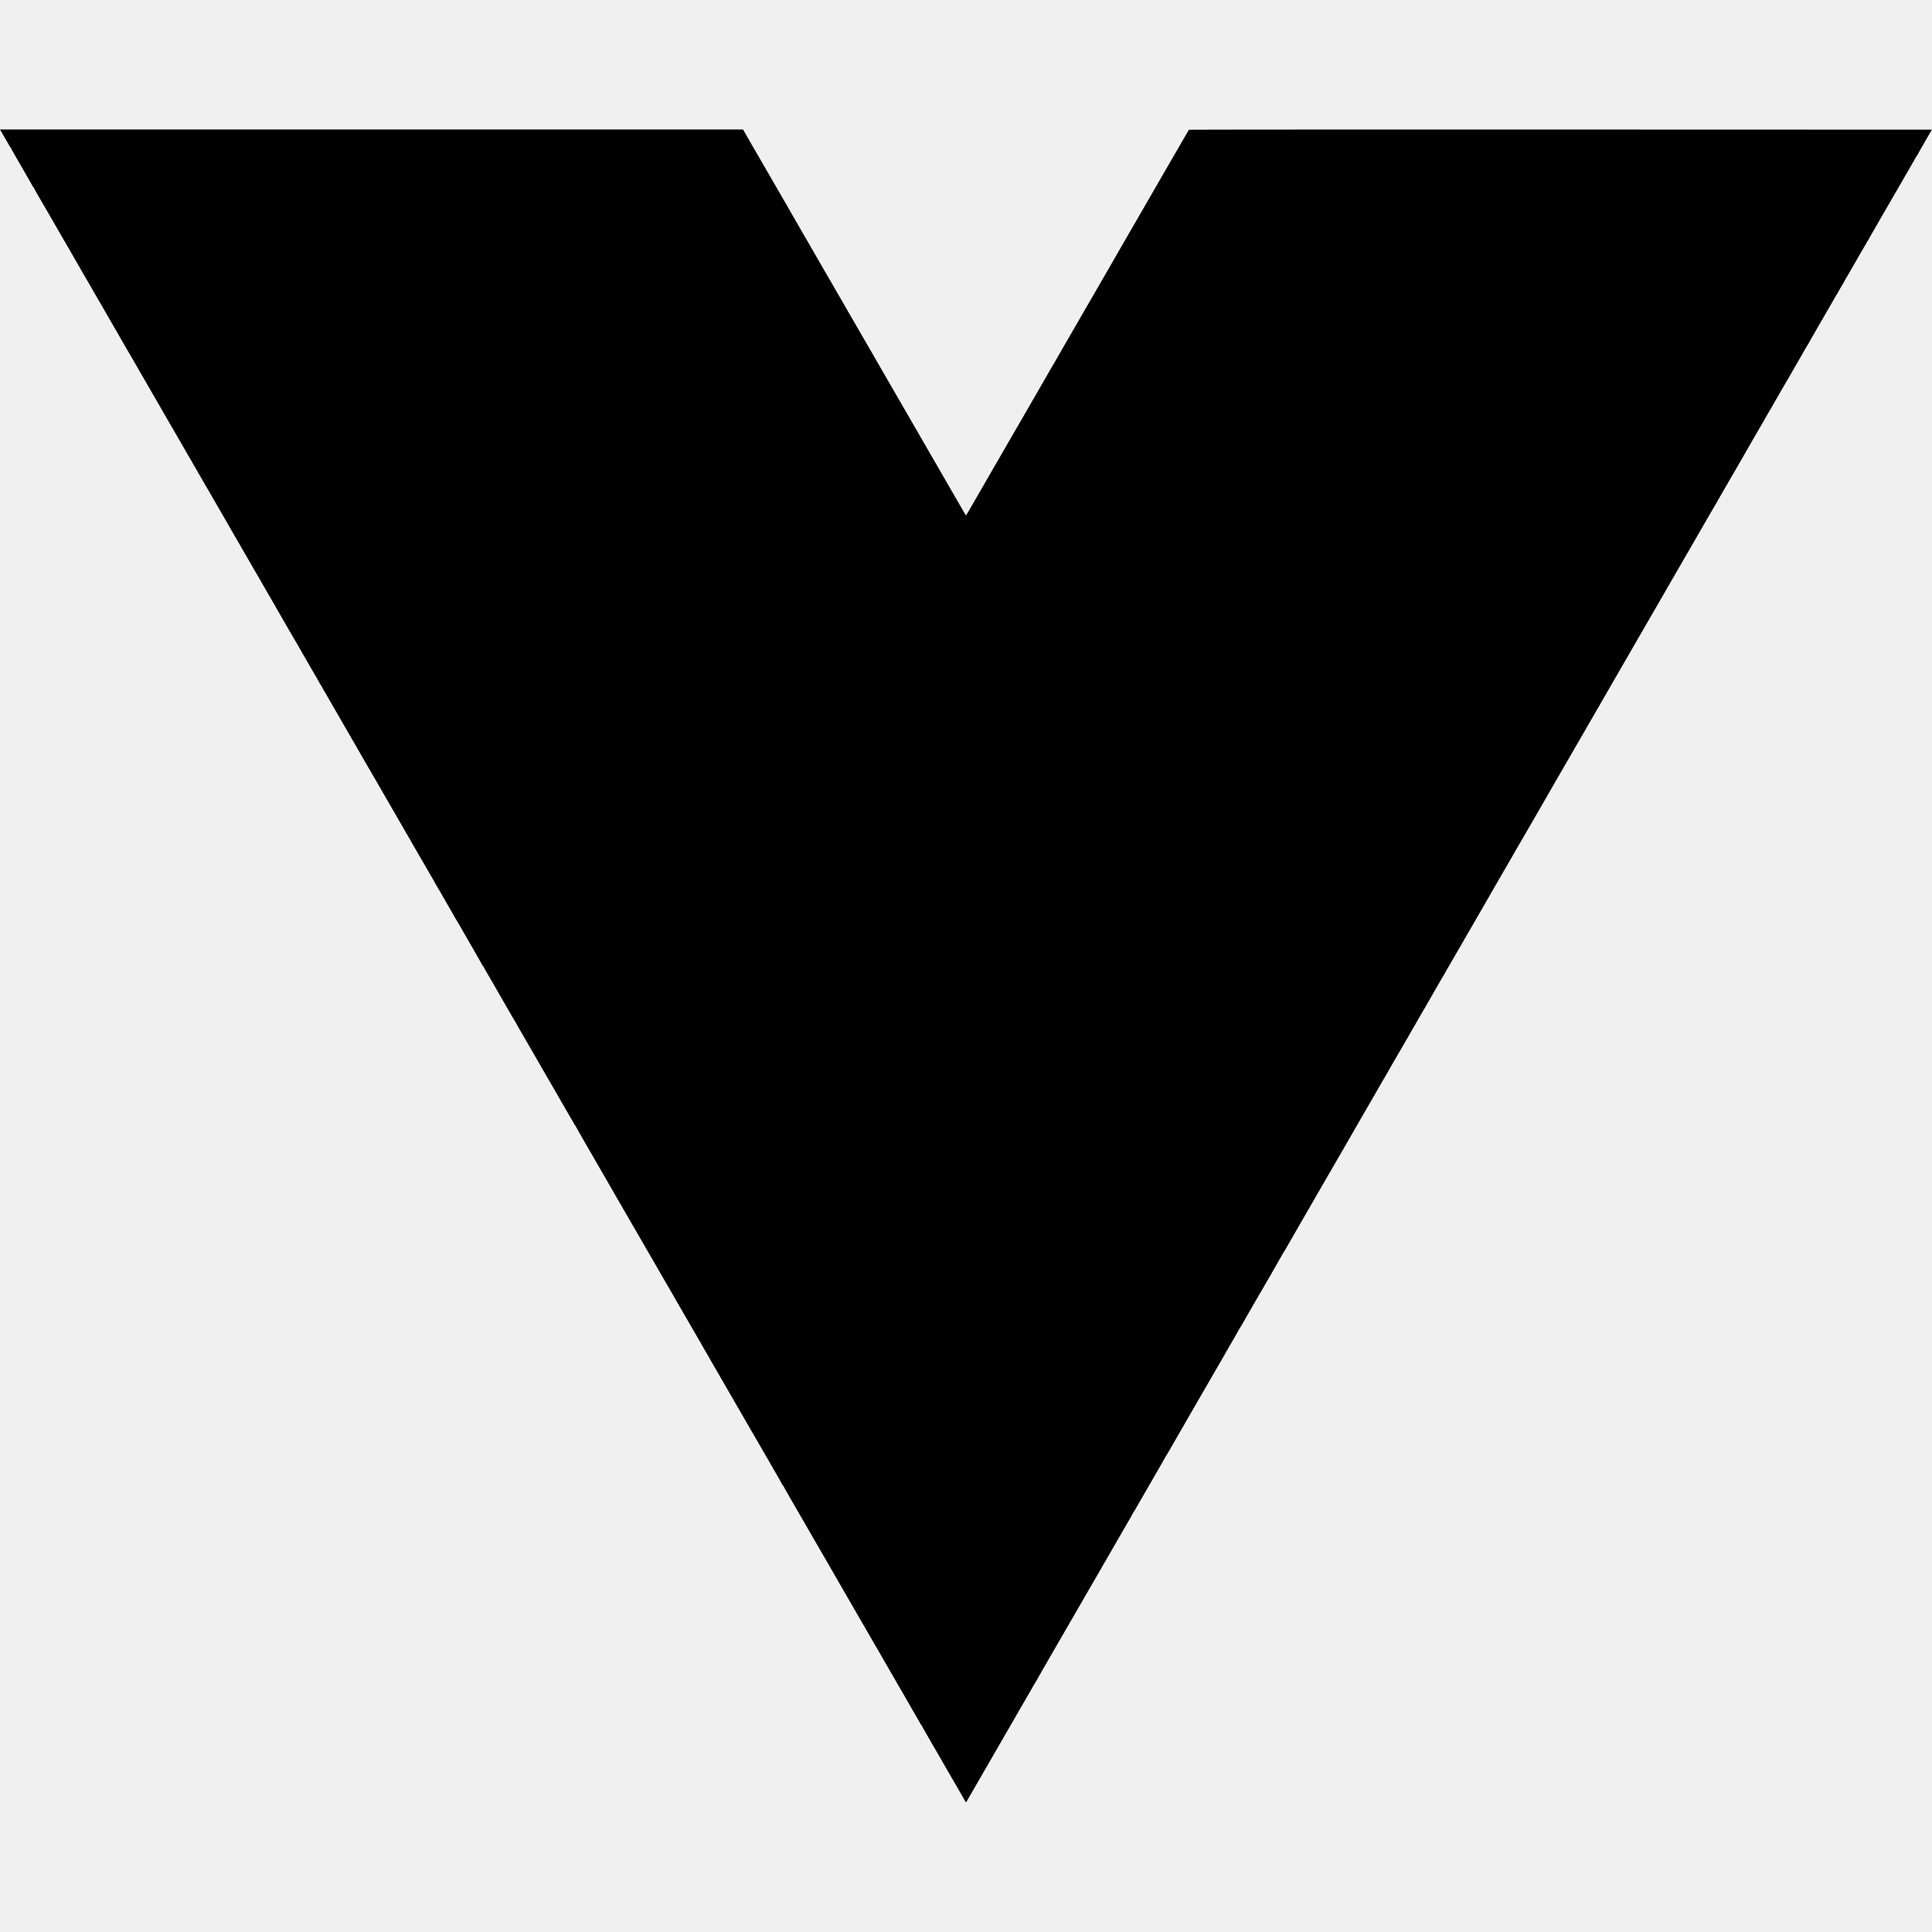
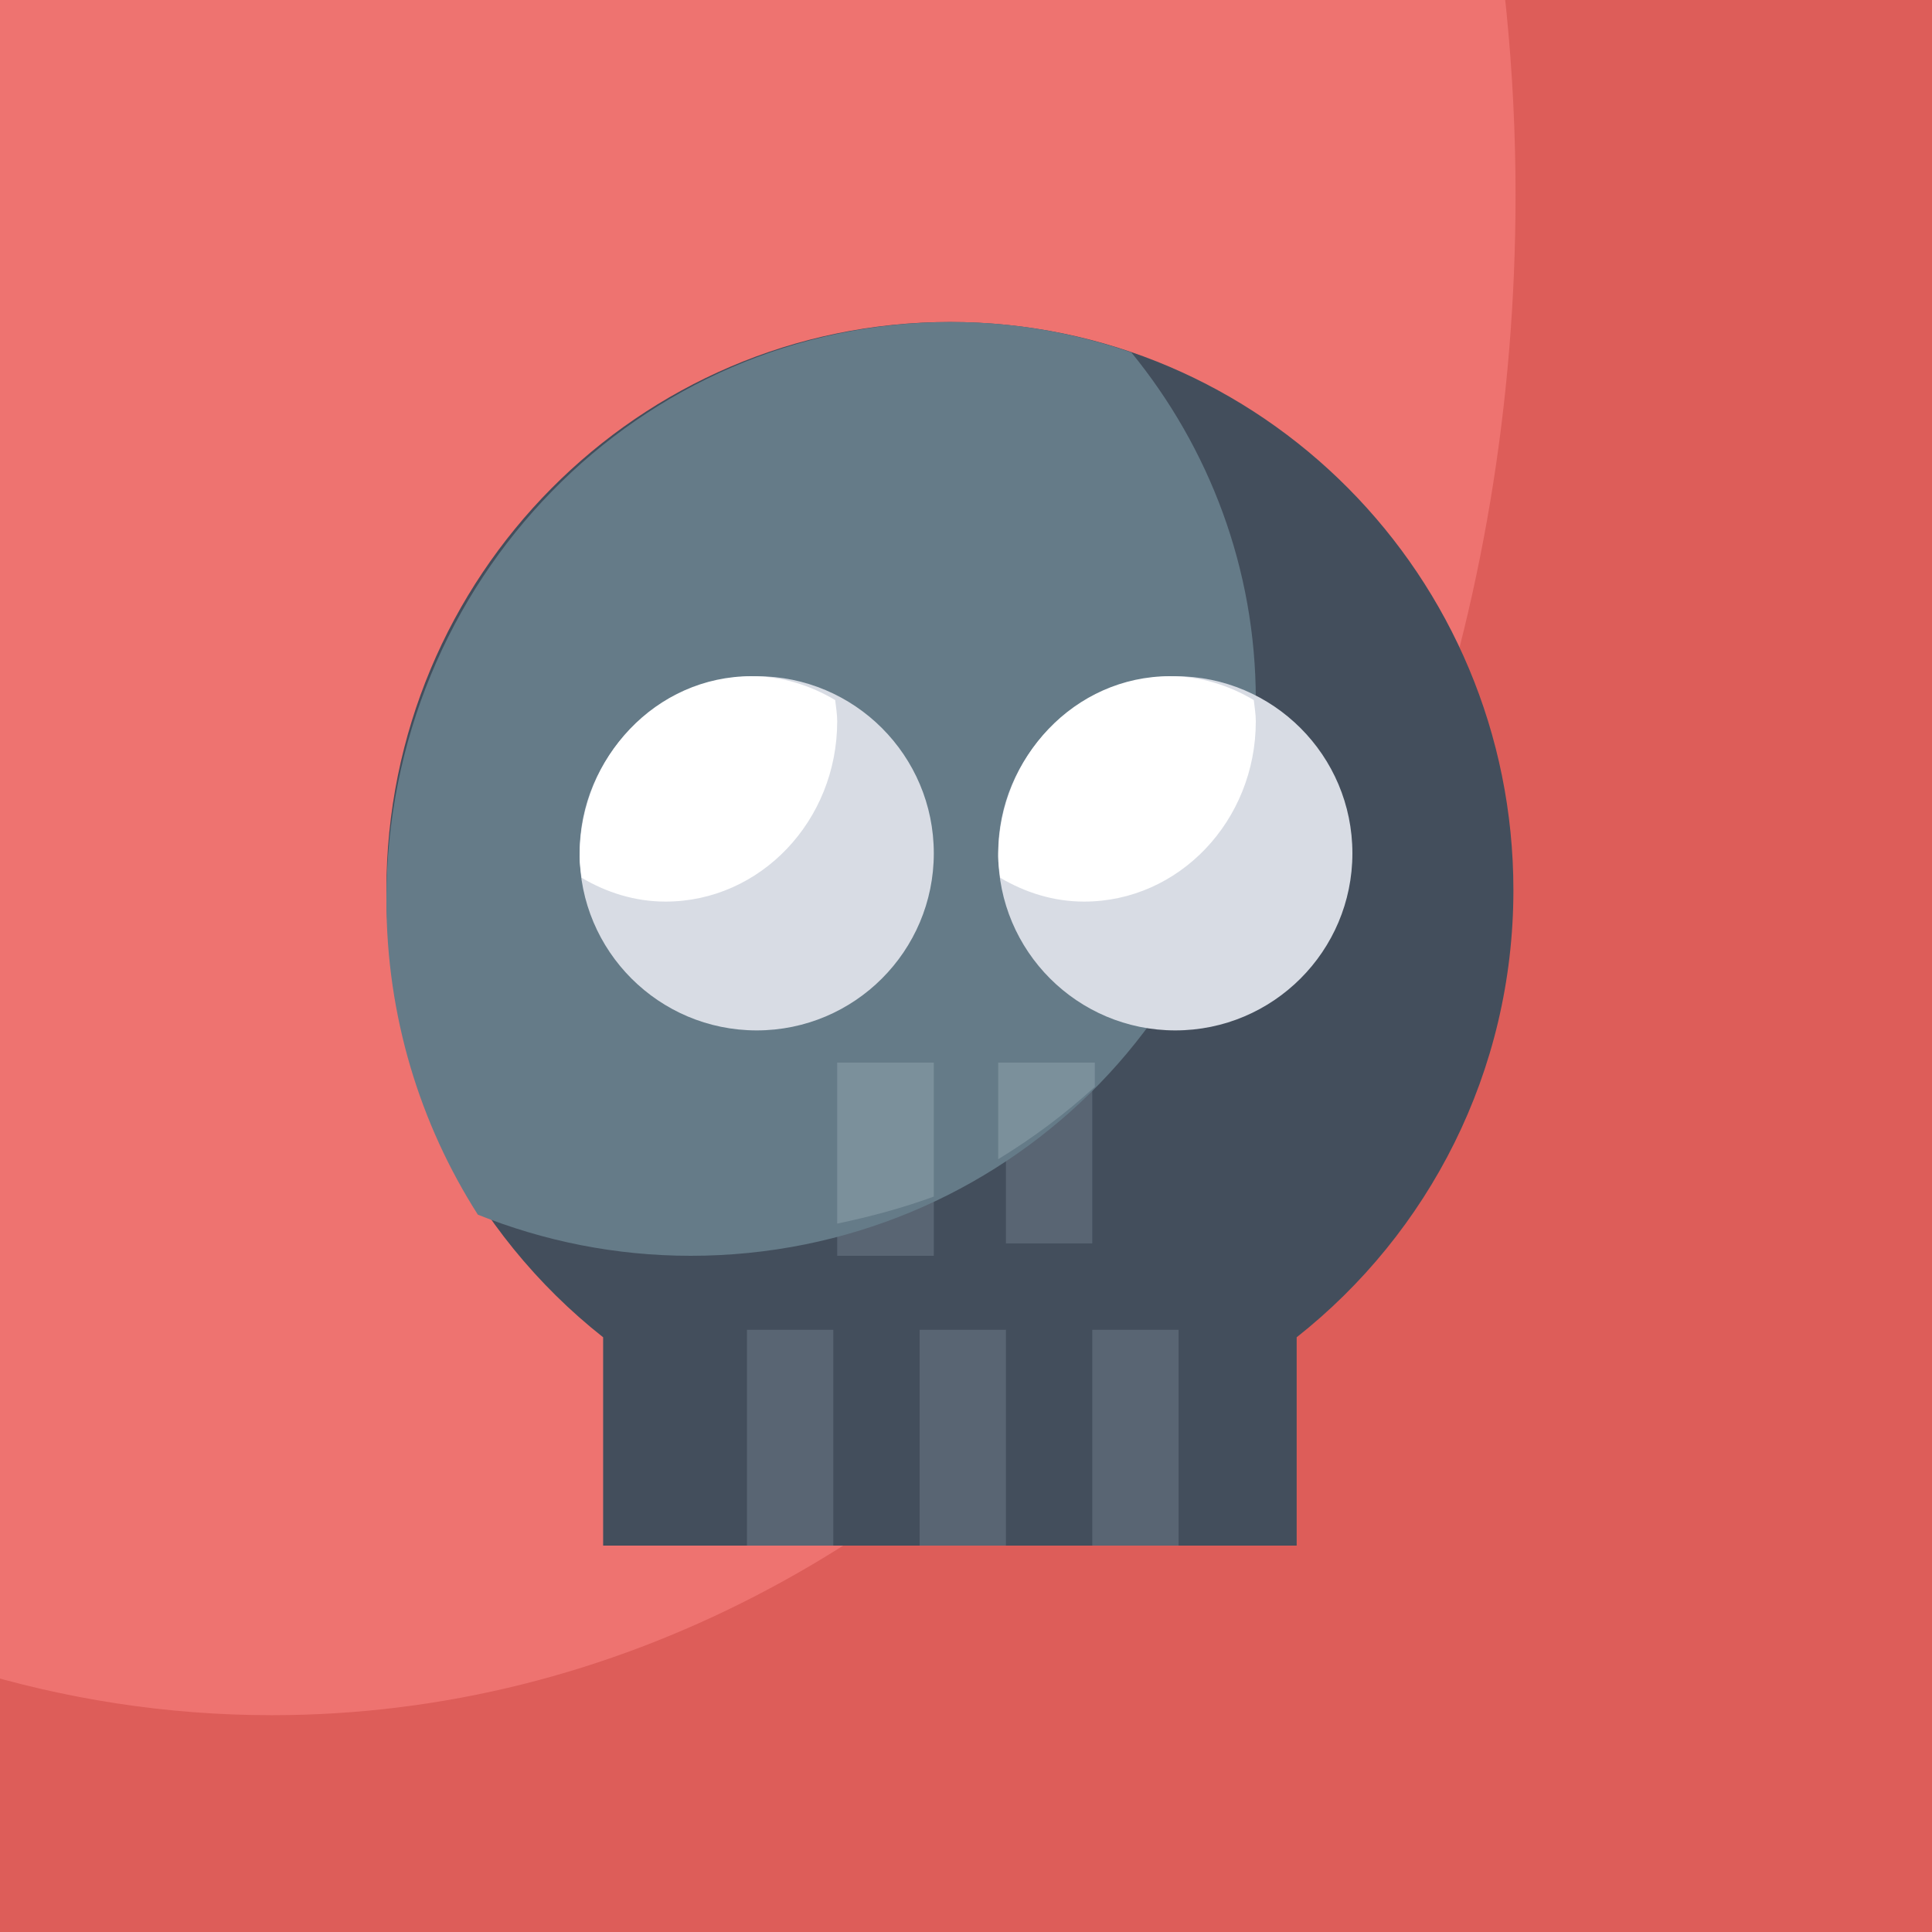
- <svg xmlns="http://www.w3.org/2000/svg" version="1.0" width="16pt" height="16pt" viewBox="0 0 16 16" preserveAspectRatio="xMidYMid meet">
-   <g transform="translate(0,16) scale(0.00032,-0.00032)" fill="#000000" stroke="none">
-     <path d="M18 46618 c45 -75 122 -207 122 -211 0 -2 25 -45 55 -95 30 -50 55 -96 55 -102 0 -5 5 -10 10 -10 6 0 10 -4 10 -9 0 -5 73 -135 161 -288 89 -153 173 -298 187 -323 14 -25 32 -57 41 -72 88 -149 187 -324 189 -335 2 -7 8 -13 13 -13 5 0 9 -4 9 -10 0 -5 46 -89 103 -187 175 -302 490 -846 507 -876 8 -16 20 -36 25 -45 28 -46 290 -498 339 -585 13 -23 74 -129 136 -236 61 -107 123 -215 137 -240 14 -25 29 -50 33 -56 5 -5 23 -37 40 -70 18 -33 38 -67 44 -75 11 -16 21 -33 63 -109 14 -25 29 -50 33 -56 4 -5 21 -35 38 -65 55 -100 261 -455 269 -465 4 -5 14 -21 20 -35 15 -29 41 -75 103 -180 24 -41 52 -88 60 -105 9 -16 57 -100 107 -185 112 -193 362 -626 380 -660 8 -14 23 -38 33 -55 11 -16 23 -37 27 -45 4 -8 26 -46 48 -85 23 -38 53 -90 67 -115 46 -81 64 -113 178 -310 62 -107 121 -210 132 -227 37 -67 56 -99 85 -148 16 -27 32 -57 36 -65 4 -8 15 -27 25 -42 9 -15 53 -89 96 -165 44 -76 177 -307 296 -513 120 -206 268 -463 330 -570 131 -227 117 -203 200 -348 36 -62 73 -125 82 -140 10 -15 21 -34 25 -42 4 -8 20 -37 36 -65 17 -27 38 -65 48 -82 49 -85 64 -111 87 -153 13 -25 28 -49 32 -55 4 -5 78 -134 165 -285 87 -151 166 -288 176 -305 10 -16 26 -43 35 -59 9 -17 125 -217 257 -445 132 -229 253 -441 270 -471 17 -30 45 -79 64 -108 18 -29 33 -54 33 -57 0 -2 20 -37 44 -77 24 -40 123 -212 221 -383 97 -170 190 -330 205 -355 16 -25 39 -65 53 -90 13 -25 81 -144 152 -265 70 -121 137 -238 150 -260 12 -22 37 -65 55 -95 18 -30 43 -73 55 -95 12 -22 48 -85 80 -140 77 -132 163 -280 190 -330 13 -22 71 -123 130 -225 59 -102 116 -199 126 -217 10 -17 29 -50 43 -72 15 -22 26 -43 26 -45 0 -2 27 -50 60 -106 33 -56 60 -103 60 -105 0 -2 55 -98 90 -155 8 -14 182 -316 239 -414 13 -22 45 -79 72 -124 27 -46 49 -86 49 -89 0 -2 14 -24 30 -48 16 -24 30 -46 30 -49 0 -5 74 -135 100 -176 5 -8 24 -42 43 -75 50 -88 58 -101 262 -455 104 -179 199 -345 213 -370 14 -25 28 -49 32 -55 4 -5 17 -26 28 -45 10 -19 62 -109 114 -200 114 -197 133 -230 170 -295 16 -27 33 -57 38 -65 17 -28 96 -165 103 -180 4 -8 16 -28 26 -45 10 -16 77 -131 148 -255 72 -124 181 -313 243 -420 62 -107 121 -209 131 -227 35 -62 323 -560 392 -678 38 -66 83 -145 100 -175 16 -30 33 -59 37 -65 4 -5 17 -27 29 -47 34 -61 56 -100 90 -156 17 -29 31 -55 31 -57 0 -2 17 -32 39 -67 21 -35 134 -229 251 -433 117 -203 235 -407 261 -451 27 -45 49 -85 49 -88 0 -4 8 -19 19 -34 15 -21 200 -341 309 -533 10 -19 33 -58 51 -87 17 -29 31 -54 31 -56 0 -2 25 -44 55 -94 30 -50 55 -95 55 -98 0 -4 6 -15 14 -23 7 -9 27 -41 43 -71 17 -30 170 -297 342 -594 171 -296 311 -542 311 -547 0 -5 5 -9 10 -9 6 0 10 -4 10 -10 0 -5 22 -47 49 -92 27 -46 58 -99 68 -118 24 -43 81 -140 93 -160 5 -8 66 -114 135 -235 69 -121 130 -227 135 -235 12 -21 259 -447 283 -490 10 -19 28 -47 38 -62 11 -14 19 -29 19 -32 0 -3 37 -69 83 -148 99 -170 305 -526 337 -583 13 -22 31 -53 41 -70 11 -16 22 -37 26 -45 7 -14 82 -146 103 -180 14 -24 181 -311 205 -355 13 -22 46 -80 75 -130 29 -49 64 -110 78 -135 14 -25 51 -88 82 -140 31 -52 59 -102 63 -110 4 -8 18 -33 31 -55 205 -353 284 -489 309 -535 17 -30 45 -78 62 -106 18 -28 36 -60 39 -72 4 -12 12 -22 17 -22 5 0 9 -4 9 -10 0 -5 109 -197 241 -427 133 -230 250 -431 259 -448 51 -90 222 -385 280 -485 37 -63 78 -135 92 -160 14 -25 67 -117 118 -205 51 -88 101 -175 111 -193 34 -58 55 -95 149 -257 51 -88 101 -173 110 -190 9 -16 76 -131 147 -255 72 -124 140 -241 151 -260 61 -108 281 -489 355 -615 38 -66 77 -133 87 -150 35 -63 91 -161 100 -175 14 -23 99 -169 128 -220 54 -97 135 -235 142 -245 4 -5 20 -32 35 -60 26 -48 238 -416 276 -480 10 -16 26 -46 37 -65 30 -53 382 -661 403 -695 10 -16 22 -37 26 -45 4 -8 26 -48 50 -88 24 -41 43 -75 43 -77 0 -2 22 -40 50 -85 27 -45 50 -84 50 -86 0 -3 38 -69 83 -147 84 -142 302 -520 340 -587 10 -19 34 -60 52 -90 18 -30 44 -75 57 -100 14 -25 45 -79 70 -120 25 -41 56 -96 70 -121 14 -25 77 -133 138 -240 62 -107 122 -210 132 -229 25 -43 310 -535 337 -581 11 -19 26 -45 34 -59 17 -32 238 -414 266 -460 11 -19 24 -41 28 -49 3 -7 75 -133 160 -278 84 -146 153 -269 153 -274 0 -5 5 -9 10 -9 6 0 10 -4 10 -10 0 -5 82 -150 181 -322 182 -314 201 -346 240 -415 12 -21 80 -139 152 -263 71 -124 141 -245 155 -270 14 -25 28 -49 32 -55 6 -8 145 -248 220 -380 37 -66 209 -362 229 -395 11 -19 24 -42 28 -49 4 -8 67 -118 140 -243 73 -125 133 -230 133 -233 0 -2 15 -28 33 -57 19 -29 47 -78 64 -108 17 -30 53 -93 79 -139 53 -90 82 -141 157 -272 82 -142 115 -199 381 -659 142 -245 268 -463 281 -485 12 -22 71 -125 132 -230 60 -104 172 -298 248 -430 76 -132 146 -253 156 -270 11 -16 22 -36 26 -44 3 -8 30 -54 60 -103 29 -49 53 -91 53 -93 0 -3 18 -34 40 -70 22 -36 40 -67 40 -69 0 -2 37 -66 81 -142 45 -77 98 -168 119 -204 20 -36 47 -81 58 -100 12 -19 27 -47 33 -62 6 -16 15 -28 20 -28 5 0 9 -4 9 -9 0 -6 63 -118 140 -251 77 -133 140 -243 140 -245 0 -2 18 -33 41 -70 22 -37 49 -83 60 -101 10 -19 29 -51 40 -71 25 -45 109 -189 126 -218 7 -11 17 -29 22 -40 6 -11 22 -38 35 -60 14 -22 37 -62 52 -90 14 -27 35 -62 45 -77 11 -14 19 -29 19 -32 0 -3 18 -35 40 -71 22 -36 40 -67 40 -69 0 -2 19 -35 42 -72 23 -38 55 -94 72 -124 26 -47 139 -244 171 -298 6 -9 21 -36 34 -60 28 -48 37 -51 51 -19 6 12 19 36 29 52 10 17 27 46 38 65 11 19 104 181 208 360 103 179 199 345 213 370 14 25 42 74 64 109 21 34 38 65 38 67 0 2 18 33 40 69 22 36 40 67 40 69 0 3 177 310 199 346 16 26 136 234 140 244 2 5 25 44 52 88 27 44 49 81 49 84 0 2 18 34 40 70 22 36 40 67 40 69 0 2 20 36 43 77 35 58 169 289 297 513 9 17 50 86 90 155 40 69 86 150 103 180 16 30 35 62 41 70 6 8 16 24 22 35 35 64 72 129 167 293 59 100 116 199 127 220 11 20 30 53 41 72 43 72 1070 1850 1121 1940 14 25 65 113 113 195 48 83 96 166 107 185 10 19 28 50 38 68 11 18 73 124 137 235 64 111 175 303 246 427 71 124 173 299 225 390 52 91 116 202 143 248 27 45 49 85 49 89 0 4 6 14 14 22 7 9 28 43 46 76 26 47 251 436 378 655 11 19 29 51 40 70 11 19 101 176 201 348 99 172 181 317 181 323 0 5 5 9 10 9 6 0 10 5 10 11 0 6 8 23 18 37 11 15 32 52 49 82 16 30 130 228 253 440 122 212 234 405 248 430 13 25 39 70 57 100 39 65 69 117 130 225 25 44 50 87 55 95 12 19 78 134 220 380 61 107 129 224 150 260 161 277 222 382 246 425 15 28 47 83 71 123 24 41 43 78 43 83 0 5 4 9 8 9 4 0 13 12 19 28 7 15 23 45 36 67 66 110 277 478 277 483 0 3 6 13 14 21 7 9 27 41 43 71 17 30 45 80 63 110 34 57 375 649 394 685 6 11 16 27 22 35 6 8 26 42 44 75 18 33 41 74 51 90 10 17 24 41 32 55 54 97 72 128 88 152 11 14 19 28 19 30 0 3 79 141 175 308 96 167 175 305 175 308 0 3 6 13 14 21 7 9 26 39 41 66 33 60 276 483 338 587 24 40 46 80 50 88 4 8 13 24 20 35 14 23 95 163 125 215 11 19 52 91 92 160 40 69 80 139 90 155 9 17 103 179 207 360 105 182 200 346 211 365 103 181 463 802 489 845 7 11 15 27 19 35 4 8 29 51 55 95 64 110 828 1433 848 1470 9 17 24 41 33 55 9 14 29 48 45 77 15 28 52 93 82 145 30 51 62 107 71 123 17 30 231 398 400 690 51 88 103 179 115 202 12 23 26 48 32 55 6 7 24 38 40 68 17 30 61 107 98 170 37 63 84 144 103 180 19 36 41 72 48 81 8 8 14 18 14 21 0 4 27 51 59 106 32 55 72 124 89 154 16 29 71 125 122 213 51 88 104 180 118 205 13 25 28 50 32 55 4 6 17 26 28 45 11 19 45 80 77 135 31 55 66 116 77 135 11 19 88 152 171 295 401 694 620 1072 650 1125 11 19 87 152 170 295 83 143 158 273 166 288 9 16 21 36 26 45 6 9 31 52 55 96 25 43 54 94 66 115 11 20 95 164 186 321 91 157 173 299 182 315 9 17 26 46 37 65 12 19 66 114 121 210 56 96 108 186 117 200 8 14 24 40 34 59 24 45 383 664 412 713 5 9 17 29 26 45 15 28 120 210 241 419 36 61 68 117 72 125 4 8 12 23 19 34 35 57 245 420 262 453 11 20 35 61 53 90 17 29 32 54 32 56 0 3 28 51 62 108 33 57 70 119 80 138 10 19 23 42 28 50 5 8 32 53 59 100 27 47 149 258 271 470 122 212 234 405 248 430 30 53 62 108 80 135 6 11 15 27 19 35 4 8 85 150 181 315 96 165 187 323 202 350 31 56 116 202 130 225 5 8 25 42 43 75 19 33 92 159 162 280 149 257 157 271 202 350 19 33 38 67 43 75 9 14 228 392 275 475 12 22 55 96 95 165 40 69 80 139 90 155 24 42 202 350 221 383 9 15 27 47 41 72 14 25 75 131 136 236 61 106 121 210 134 232 99 172 271 470 279 482 5 8 23 40 40 70 18 30 81 141 142 245 60 105 121 210 135 235 14 25 71 124 127 220 56 96 143 247 194 335 51 88 96 167 102 175 14 24 180 311 204 355 23 43 340 590 356 615 5 8 50 87 101 175 171 301 517 898 582 1008 25 43 46 81 46 83 0 2 12 23 27 47 14 23 40 67 56 97 16 30 35 62 42 70 7 8 15 22 18 30 4 8 20 38 37 65 16 28 33 57 37 65 6 12 111 196 143 250 5 8 55 95 112 193 57 98 113 195 126 215 12 20 27 46 32 57 6 11 14 27 20 35 5 8 76 130 156 270 80 140 165 287 187 325 23 39 52 90 66 115 13 25 30 52 37 61 8 8 14 18 14 21 0 4 41 77 92 165 50 87 175 302 276 478 101 176 208 360 236 408 28 49 67 117 86 152 19 35 41 70 48 77 6 6 12 15 12 19 0 7 124 224 167 291 12 21 23 40 23 42 0 2 21 40 46 83 26 43 55 92 64 109 54 95 327 568 354 614 19 30 45 75 59 100 71 128 82 145 89 148 4 2 8 8 8 13 0 5 42 82 94 172 311 538 496 858 518 897 14 25 40 70 58 100 18 30 42 71 53 90 10 19 79 139 152 265 73 127 142 246 153 265 10 19 43 76 72 125 29 50 63 108 75 130 65 116 80 140 87 143 4 2 8 8 8 12 0 8 114 212 140 250 6 8 14 24 20 35 5 11 54 97 108 190 l100 170 -9611 3 c-5286 1 -9614 -1 -9618 -5 -5 -6 -419 -719 -619 -1068 -89 -155 -267 -463 -323 -560 -38 -66 -81 -140 -95 -165 -31 -56 -263 -457 -526 -910 -110 -190 -224 -388 -254 -440 -29 -52 -61 -109 -71 -125 -23 -39 -243 -420 -268 -465 -11 -19 -204 -352 -428 -740 -224 -388 -477 -826 -563 -975 -85 -148 -185 -322 -222 -385 -37 -63 -120 -207 -185 -320 -65 -113 -177 -306 -248 -430 -72 -124 -172 -297 -222 -385 -51 -88 -142 -245 -202 -350 -131 -226 -247 -427 -408 -705 -65 -113 -249 -432 -410 -710 -160 -278 -388 -673 -506 -877 -118 -205 -216 -373 -219 -373 -3 0 -52 82 -109 183 -58 100 -144 250 -192 332 -95 164 -402 696 -647 1120 -85 149 -228 396 -317 550 -212 365 -982 1700 -1008 1745 -10 19 -43 76 -72 125 -29 50 -64 110 -77 135 -14 25 -63 110 -110 190 -47 80 -96 165 -110 190 -14 25 -99 171 -188 325 -89 154 -174 300 -188 325 -13 25 -64 113 -112 195 -48 83 -140 242 -205 355 -65 113 -183 317 -263 454 -79 137 -152 264 -163 282 -50 89 -335 583 -354 614 -12 19 -34 58 -50 85 -15 28 -129 226 -253 440 -124 215 -235 408 -247 430 -12 22 -69 121 -127 220 -58 99 -226 389 -373 645 -148 256 -324 561 -392 678 -67 117 -134 232 -147 255 -13 23 -33 59 -46 80 l-22 37 -9615 0 -9615 0 20 -32z" />
+ <svg xmlns="http://www.w3.org/2000/svg" width="512" height="512" viewBox="0 0 512 512" fill="none">
+   <g clip-path="url(#clip0)">
+     <rect width="512" height="512" fill="white" />
+     <rect width="512" height="512" fill="white" />
+     <circle cx="256" cy="256" r="221.091" fill="black" fill-opacity="0.09" />
+     <circle cx="256" cy="256" r="220.841" stroke="#2869BF" stroke-opacity="0.04" stroke-width="0.5" />
+     <circle cx="256" cy="256" r="139.636" fill="black" fill-opacity="0.09" />
+     <circle cx="256" cy="256" r="139.386" stroke="#2869BF" stroke-opacity="0.04" stroke-width="0.5" />
+     <path fill-rule="evenodd" clip-rule="evenodd" d="M256.25 0H255.75V255.75H0V256.25H255.75V512H256.25V256.25H512V255.75H256.25V0Z" fill="#6277A1" fill-opacity="0.1" />
+     <path d="M299.093 -72.818V-102.116C299.093 -118.303 312.204 -131.413 328.391 -131.413H386.987V-219.307H123.307V-131.413H181.902C198.089 -131.413 211.2 -118.303 211.2 -102.116V-72.818C211.2 -56.631 198.089 -43.52 181.902 -43.52H20.765C4.577 -43.52 -8.533 -30.409 -8.533 -14.222V542.435C-8.533 558.623 4.577 571.733 20.765 571.733H489.529C505.716 571.733 518.827 558.623 518.827 542.435V-14.222C518.827 -30.409 505.716 -43.52 489.529 -43.52H328.391C312.204 -43.52 299.093 -56.631 299.093 -72.818Z" fill="#DD5D59" />
+     <path d="M299.093 -72.818V-102.116C299.093 -118.303 312.204 -131.413 328.391 -131.413H365.585C352.196 -163.407 335.496 -192.983 315.896 -219.307H123.307V-131.413H181.902C198.089 -131.413 211.2 -118.303 211.2 -102.116V-72.818C211.2 -56.631 198.089 -43.52 181.902 -43.52H20.765C4.577 -43.52 -8.533 -30.409 -8.533 -14.222V442.369C17.249 450.294 44.232 454.542 72.036 454.542C254.063 454.542 401.636 274.185 401.636 51.698C401.636 18.884 398.354 -12.977 392.29 -43.52H328.391C312.204 -43.52 299.093 -56.631 299.093 -72.818Z" fill="#EE7370" />
+     <path d="M401.067 235.886C401.067 152.734 334.211 85.333 251.733 85.333C169.255 85.333 102.4 152.734 102.4 235.886C102.4 284.051 124.926 326.831 159.836 354.394V409.6H343.631V354.394C378.54 326.831 401.067 284.051 401.067 235.886Z" fill="#434E5C" />
+     <path d="M220.83 352.406H197.953V409.6H220.83V352.406Z" fill="#596573" />
+     <path d="M266.585 352.406H243.708V409.6H266.585V352.406Z" fill="#596573" />
+     <path d="M312.34 352.406H289.463V409.6H312.34V352.406Z" fill="#596573" />
+     <path d="M289.463 283.774H266.585V329.529H289.463V283.774Z" fill="#596573" />
+     <path d="M247.467 281.6H221.867V332.8H247.467V281.6Z" fill="#596573" />
+     <path d="M102.4 238.527C102.4 269.319 111.328 297.919 126.638 321.9C144.056 328.876 163.076 332.8 183.04 332.8C265.754 332.8 332.8 266.856 332.8 185.498C332.8 150.617 320.405 118.624 299.807 93.382C284.831 88.244 268.841 85.333 252.16 85.333C169.446 85.333 102.4 153.917 102.4 238.527Z" fill="#657B88" />
+     <path d="M264.533 307.2C273.724 301.591 282.3 295.185 290.133 288.019V281.6H264.533V307.2Z" fill="#7B909B" />
+     <path d="M247.467 317.105V281.6H221.867V324.267C230.673 322.432 239.262 320.108 247.467 317.105Z" fill="#7B909B" />
+     <path d="M200.533 273.067C226.454 273.067 247.467 252.054 247.467 226.133C247.467 200.213 226.454 179.2 200.533 179.2C174.613 179.2 153.6 200.213 153.6 226.133C153.6 252.054 174.613 273.067 200.533 273.067Z" fill="#D8DCE4" />
+     <path d="M311.467 273.067C337.387 273.067 358.4 252.054 358.4 226.133C358.4 200.213 337.387 179.2 311.467 179.2C285.546 179.2 264.533 200.213 264.533 226.133C264.533 252.054 285.546 273.067 311.467 273.067Z" fill="#D8DCE4" />
+     <path d="M153.6 226.987C153.6 228.91 153.93 230.75 154.135 232.614C160.734 236.52 168.243 238.933 176.356 238.933C201.489 238.933 221.867 217.537 221.867 191.147C221.867 189.223 221.537 187.383 221.332 185.52C214.733 181.613 207.223 179.2 199.111 179.2C173.978 179.2 153.6 200.596 153.6 226.987Z" fill="white" />
+     <path d="M264.533 226.987C264.533 228.91 264.863 230.75 265.068 232.614C271.667 236.52 279.177 238.933 287.289 238.933C312.422 238.933 332.8 217.537 332.8 191.147C332.8 189.223 332.47 187.383 332.265 185.52C325.666 181.613 318.157 179.2 310.044 179.2C284.911 179.2 264.533 200.596 264.533 226.987Z" fill="white" />
  </g>
+   <defs>
+     <clipPath id="clip0">
+       <rect width="512" height="512" fill="white" />
+     </clipPath>
+   </defs>
</svg>
